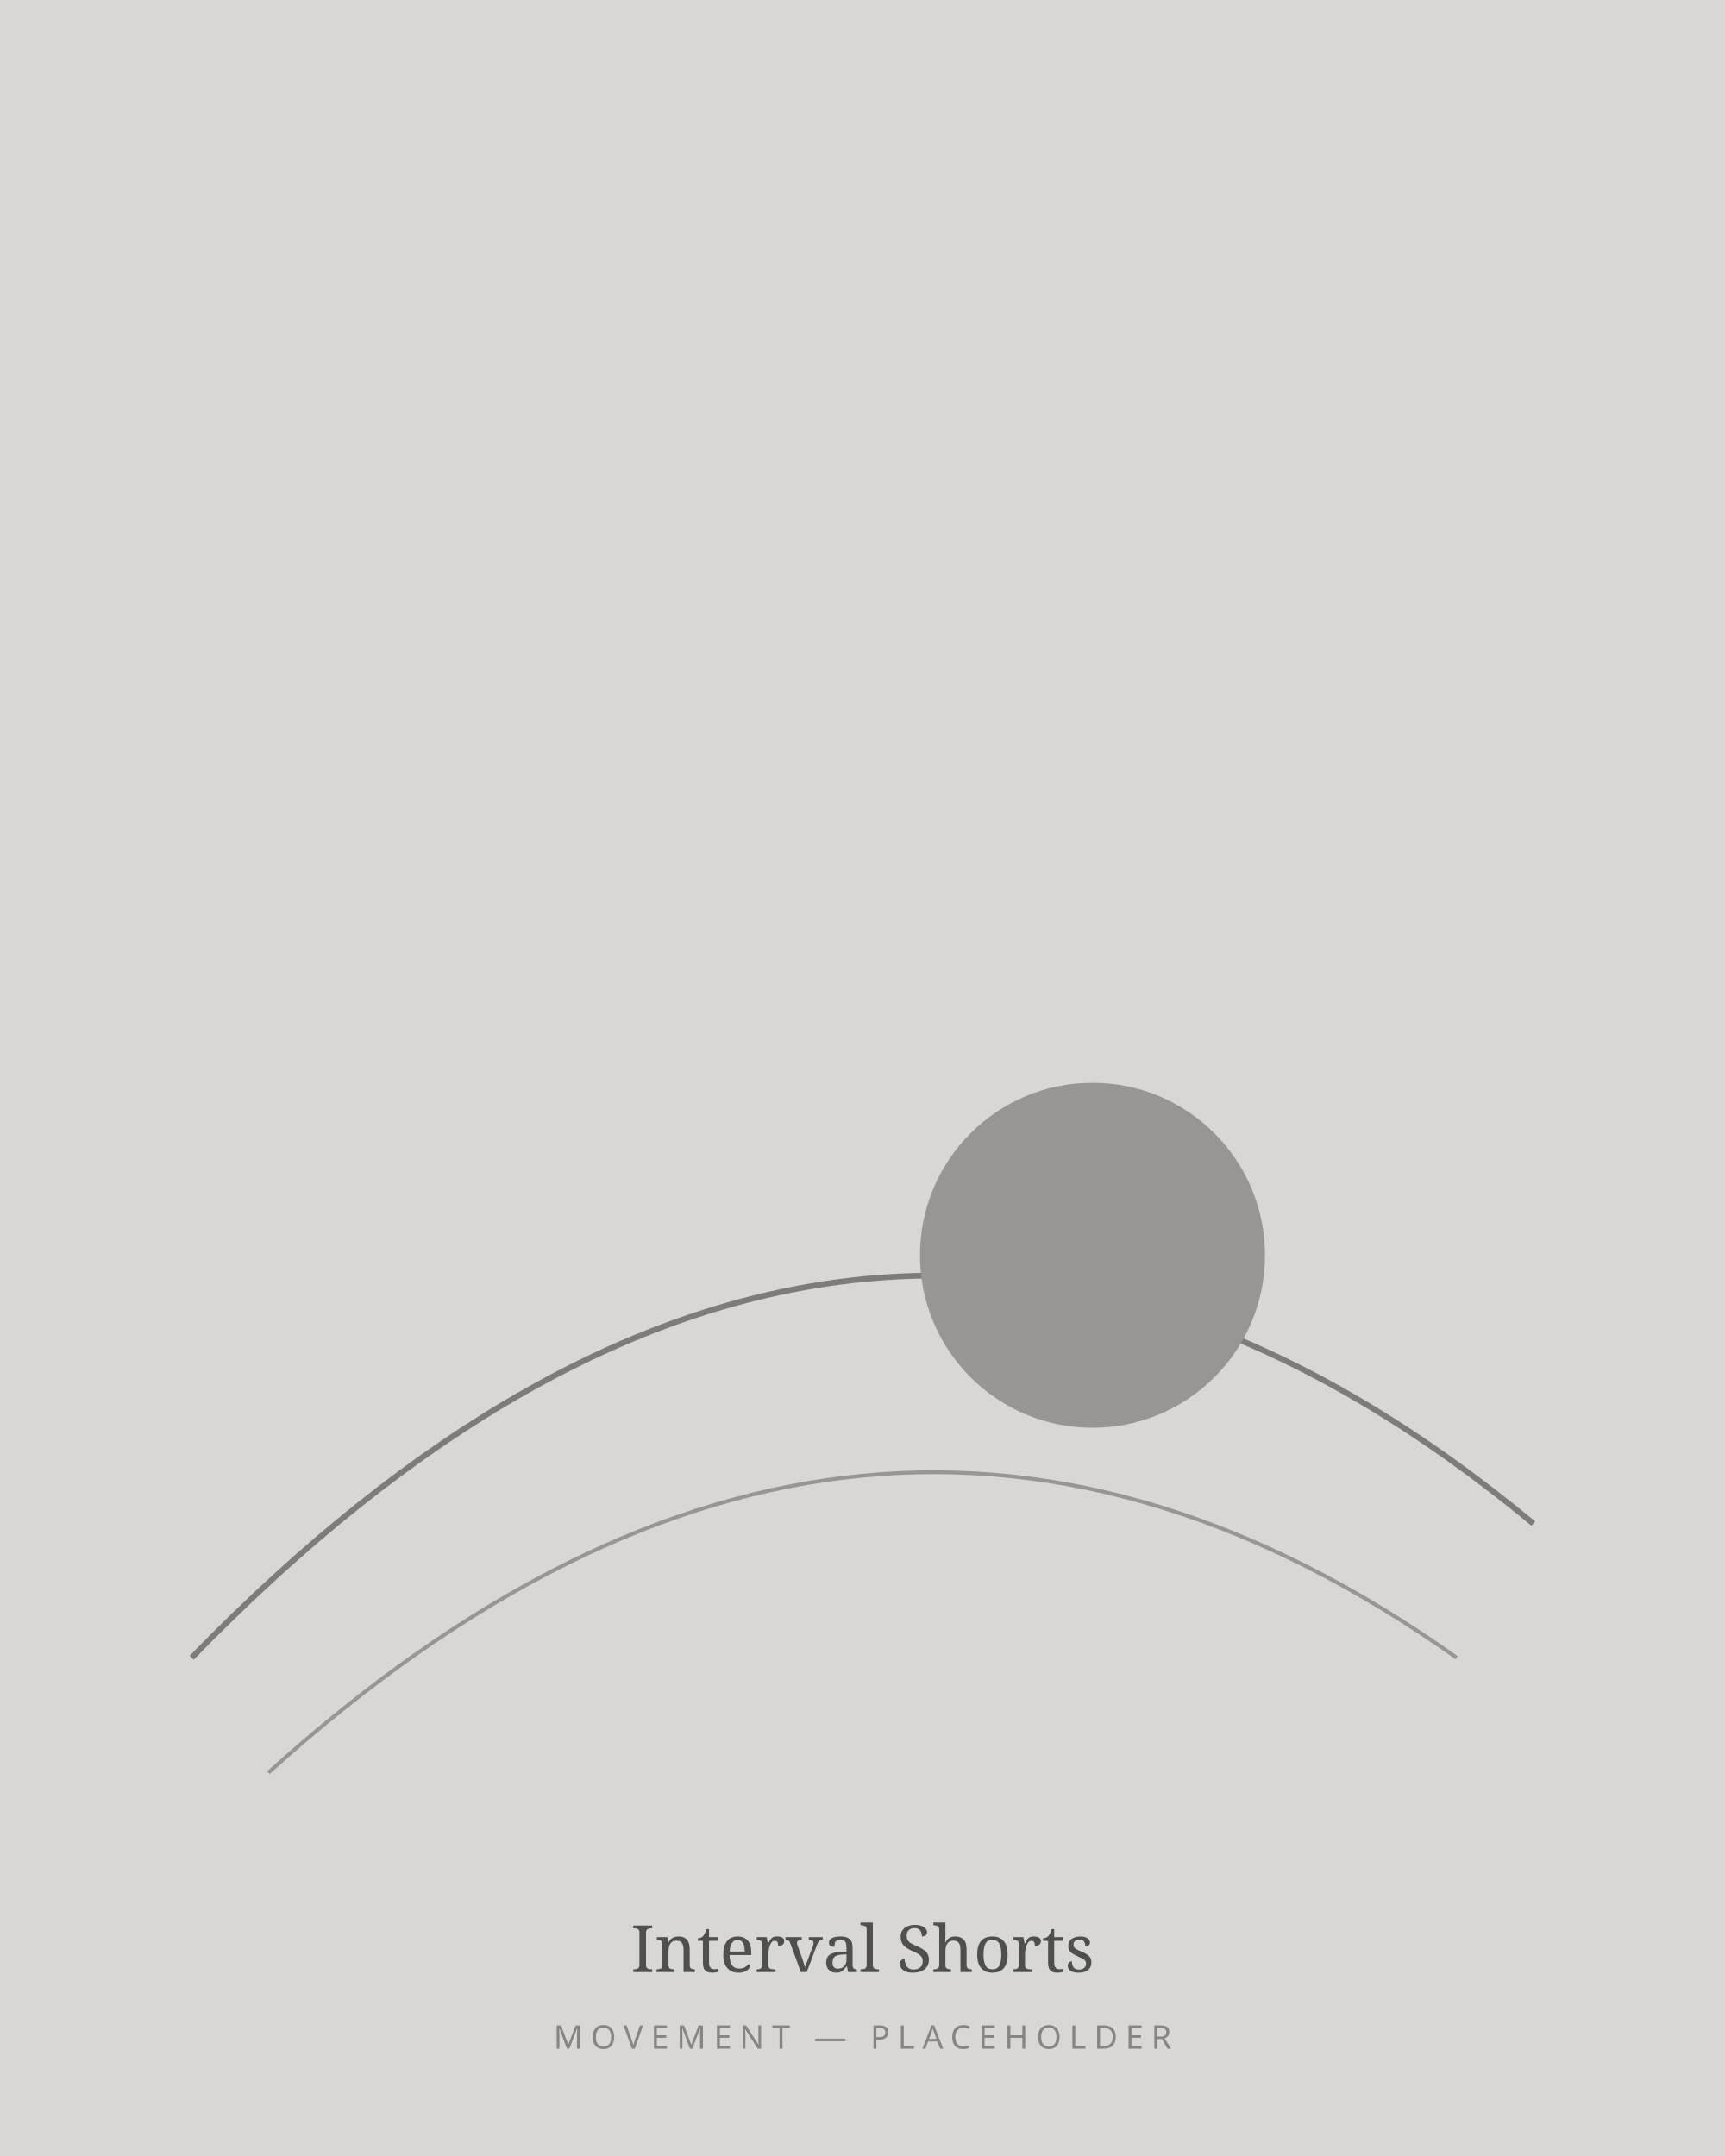
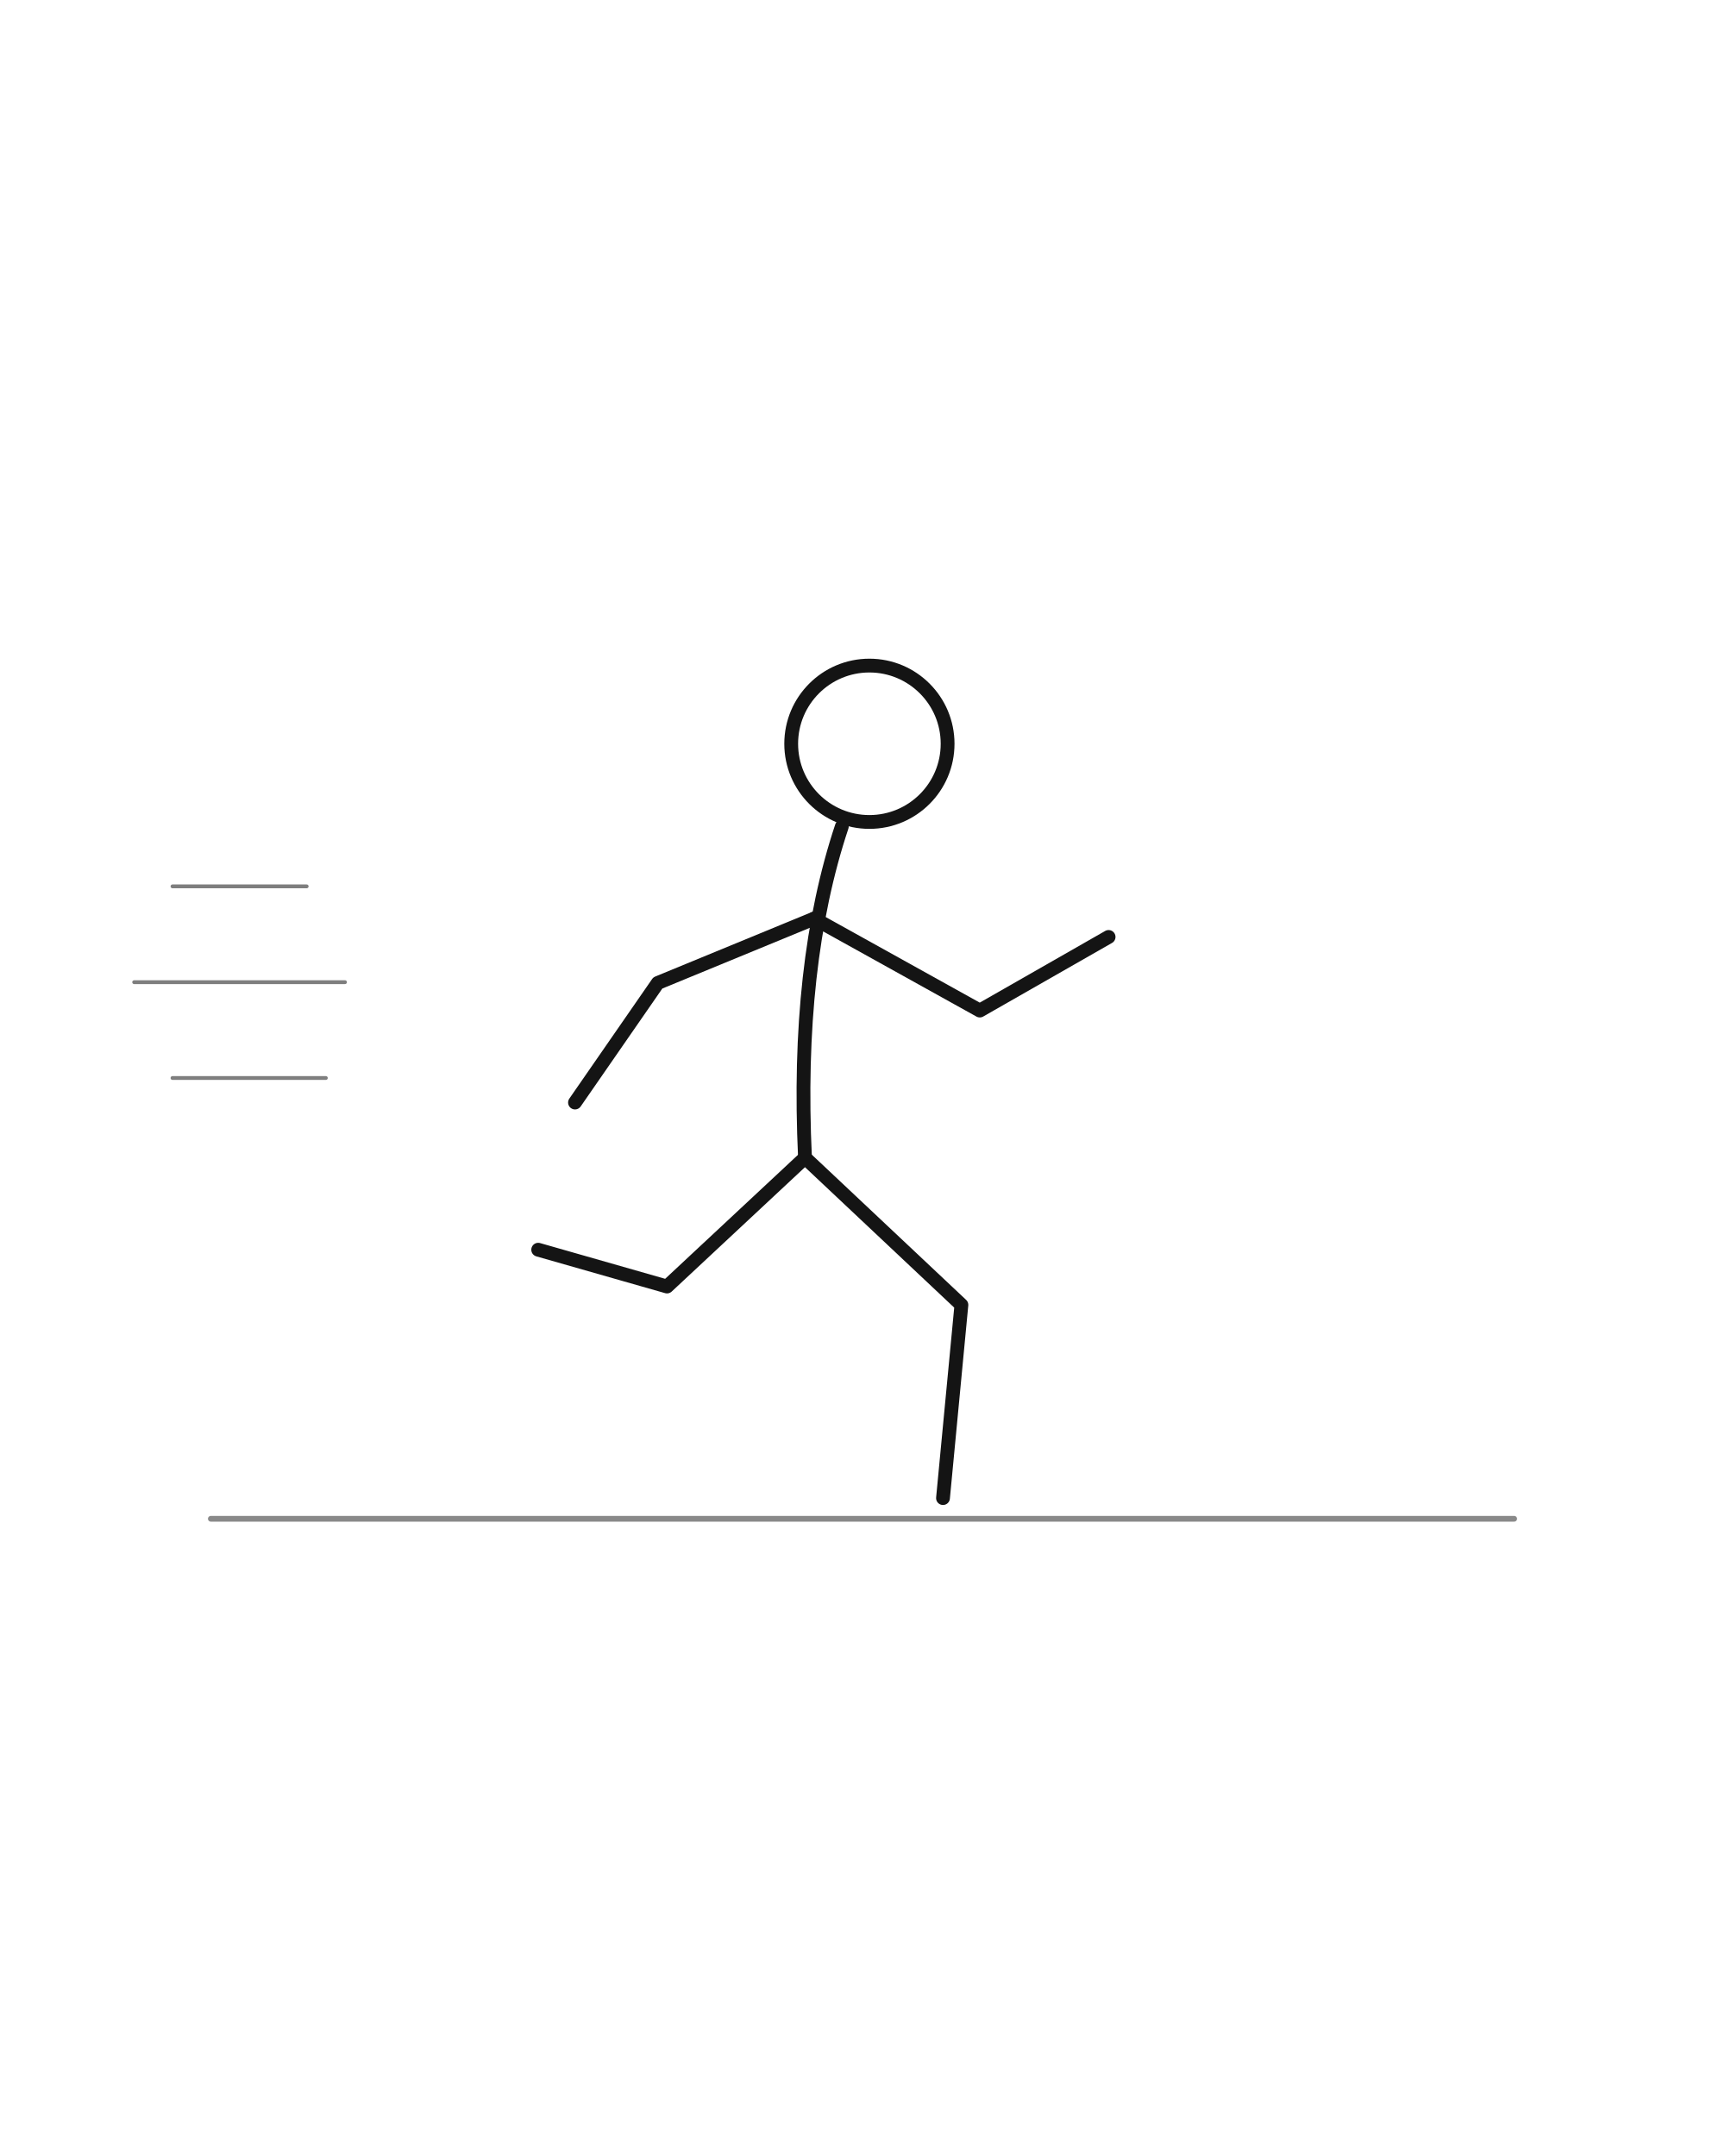
- <svg xmlns="http://www.w3.org/2000/svg" viewBox="0 0 900 1125">
-   <rect width="900" height="1125" fill="#d8d7d4" />
-   <path d="M 100 865 Q 450 505 800 795" stroke="#222222" stroke-width="3" fill="none" opacity="0.5" />
-   <circle cx="570" cy="655" r="90" fill="#979694" />
-   <path d="M 140 925 Q 450 645 760 865" stroke="#979694" stroke-width="2" fill="none" />
-   <text x="450" y="1029" text-anchor="middle" font-family="Georgia, serif" font-size="34" fill="#222222" opacity="0.75">Interval Shorts</text>
-   <text x="450" y="1069" text-anchor="middle" font-family="system-ui, sans-serif" font-size="17" letter-spacing="4" fill="#222222" opacity="0.45">MOVEMENT — PLACEHOLDER</text>
+ <svg xmlns="http://www.w3.org/2000/svg" viewBox="0 0 900 1125" fill="none" stroke="#141414" stroke-width="3" stroke-linecap="round" stroke-linejoin="round">
+   <g transform="translate(420,522.5) scale(2.4)">
+     <circle cx="14" cy="-56" r="17" />
+     <path d="M 8 -38 Q -2 -8 0 34" />
+     <path d="M 2 -18 L 38 2 L 66 -14" />
+     <path d="M 2 -18 L -32 -4 L -50 22" />
+     <path d="M 0 34 L 34 66 L 30 108" />
+     <path d="M 0 34 L -30 62 L -58 54" />
+   </g>
+   <path d="M 110 792.5 L 790 792.5" opacity="0.5" />
+   <path d="M 160 462.5 l -70 0 M 180 512.5 l -110 0 M 170 562.5 l -80 0" stroke-width="2" opacity="0.55" />
</svg>
